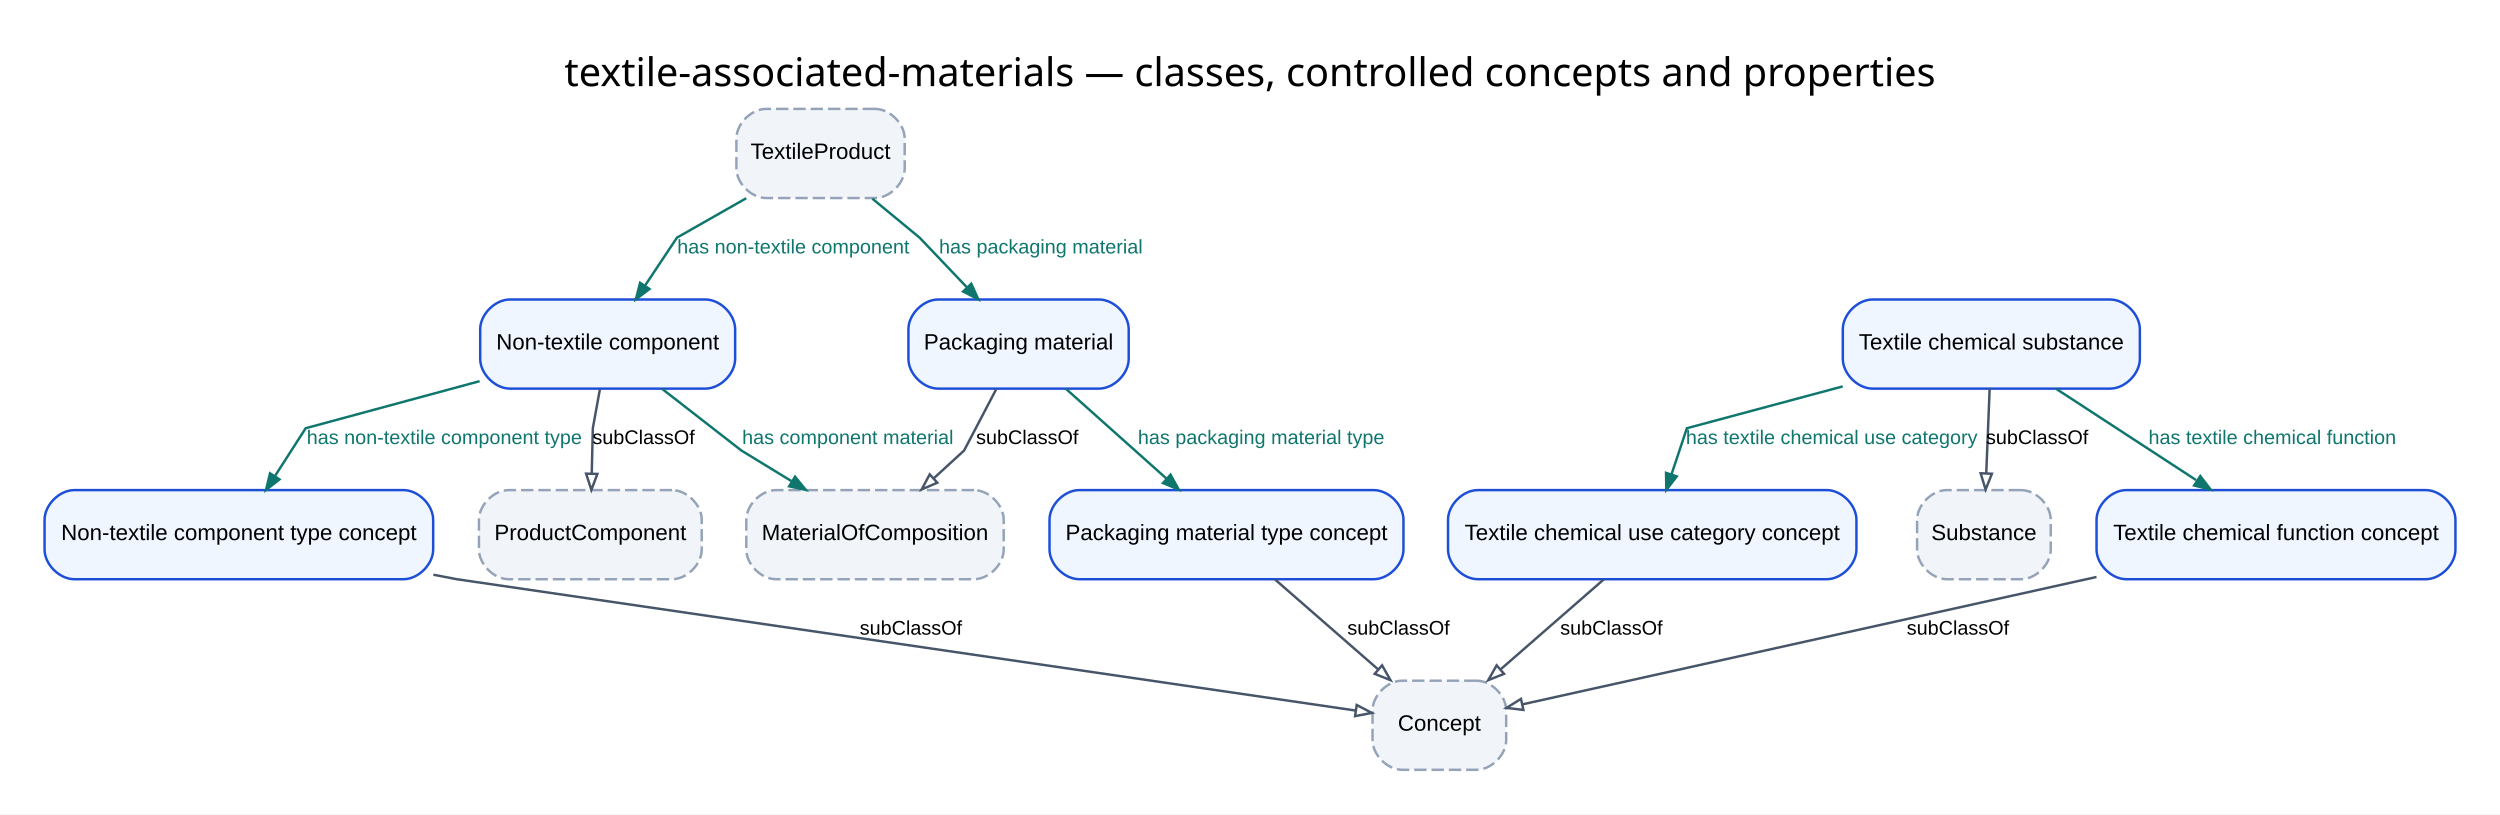
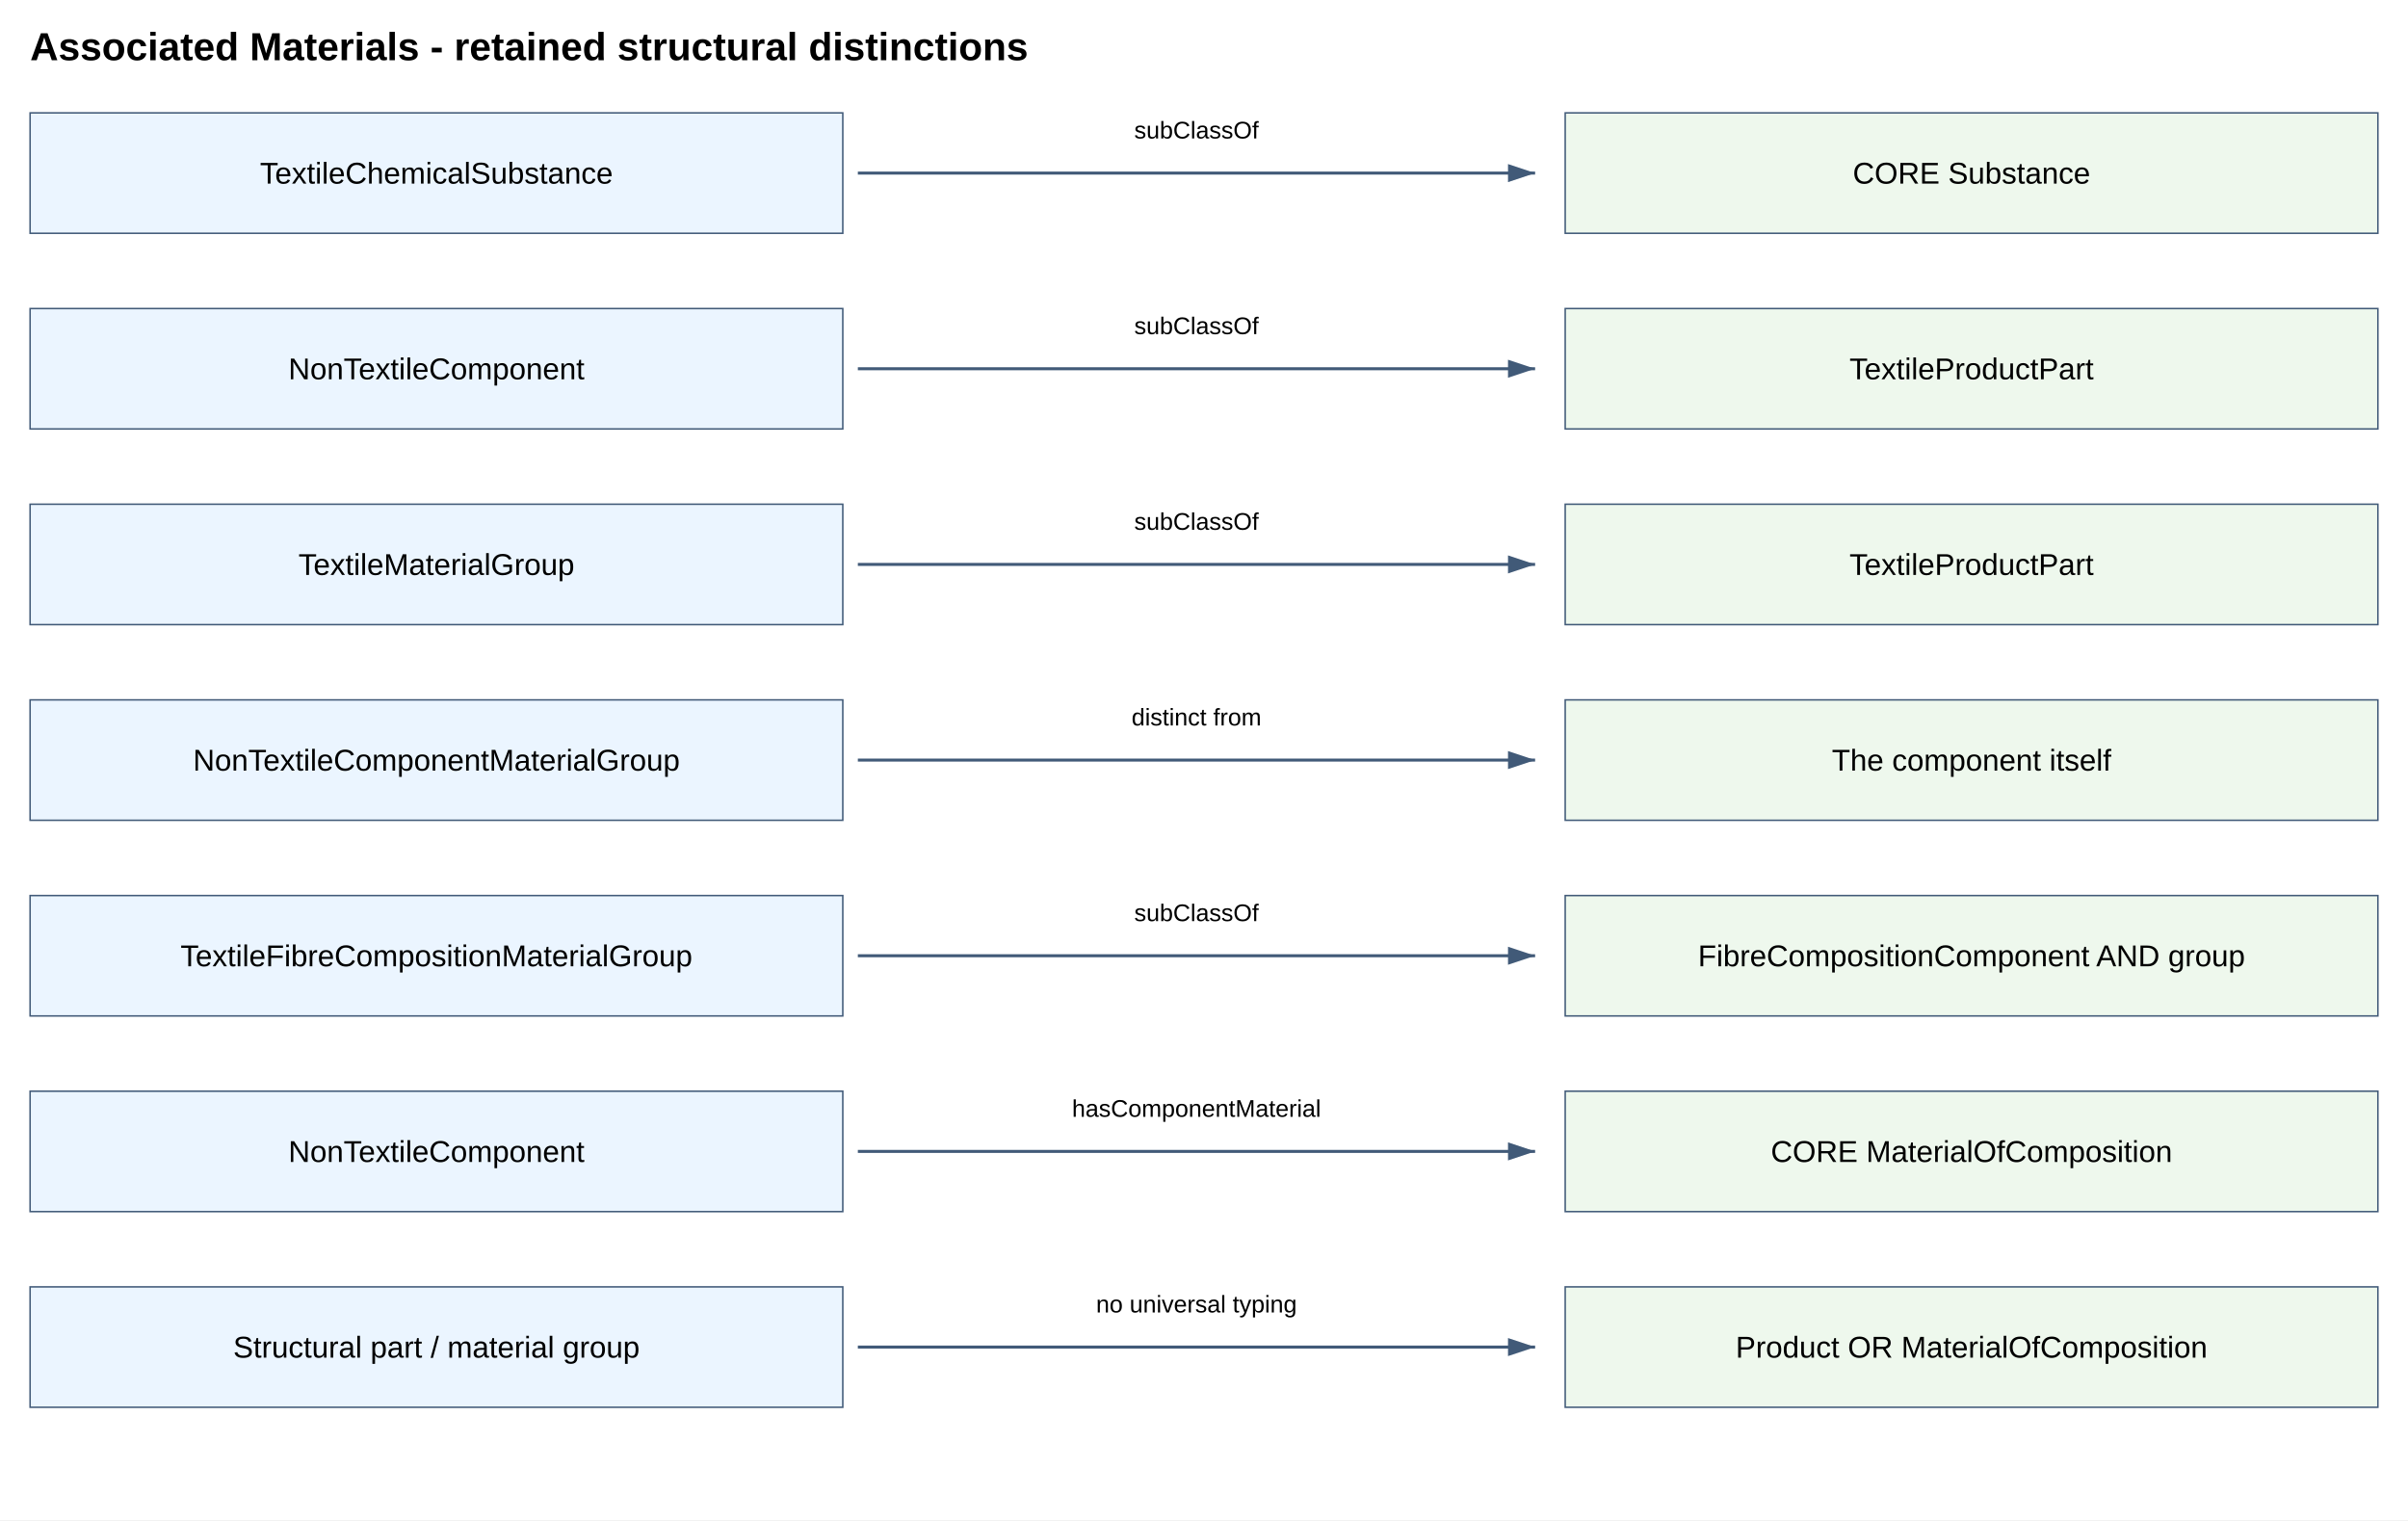
- <svg xmlns="http://www.w3.org/2000/svg" width="1010pt" height="329pt" viewBox="0.00 0.00 1010.00 329.00">
-   <g id="graph0" class="graph" transform="scale(1 1) rotate(0) translate(18 311)">
-     <polygon fill="white" stroke="transparent" points="-18,18 -18,-311 992,-311 992,18 -18,18" />
-     <text text-anchor="middle" x="487" y="-276.2" font-family="Arial Bold" font-size="16.00">textile-associated-materials — classes, controlled concepts and properties</text>
-     <g id="node1" class="node">
-       <path fill="#f1f5f9" stroke="#94a3b8" stroke-dasharray="5,2" d="M578.5,-36C578.5,-36 548.5,-36 548.5,-36 542.5,-36 536.5,-30 536.5,-24 536.5,-24 536.5,-12 536.5,-12 536.5,-6 542.5,0 548.5,0 548.5,0 578.5,0 578.5,0 584.5,0 590.5,-6 590.5,-12 590.5,-12 590.5,-24 590.5,-24 590.5,-30 584.5,-36 578.5,-36" />
-       <text text-anchor="middle" x="563.5" y="-15.8" font-family="Arial" font-size="9.00">Concept</text>
-     </g>
-     <g id="node2" class="node">
-       <path fill="#f1f5f9" stroke="#94a3b8" stroke-dasharray="5,2" d="M375.5,-113C375.5,-113 295.5,-113 295.5,-113 289.5,-113 283.5,-107 283.5,-101 283.5,-101 283.5,-89 283.5,-89 283.5,-83 289.5,-77 295.5,-77 295.5,-77 375.5,-77 375.5,-77 381.5,-77 387.5,-83 387.5,-89 387.5,-89 387.5,-101 387.5,-101 387.5,-107 381.5,-113 375.5,-113" />
-       <text text-anchor="middle" x="335.5" y="-92.8" font-family="Arial" font-size="9.00">MaterialOfComposition</text>
-     </g>
-     <g id="node3" class="node">
-       <path fill="#f1f5f9" stroke="#94a3b8" stroke-dasharray="5,2" d="M253.5,-113C253.5,-113 187.5,-113 187.5,-113 181.5,-113 175.5,-107 175.5,-101 175.5,-101 175.5,-89 175.5,-89 175.5,-83 181.5,-77 187.5,-77 187.5,-77 253.5,-77 253.5,-77 259.5,-77 265.5,-83 265.5,-89 265.5,-89 265.5,-101 265.5,-101 265.5,-107 259.5,-113 253.5,-113" />
-       <text text-anchor="middle" x="220.5" y="-92.8" font-family="Arial" font-size="9.00">ProductComponent</text>
-     </g>
-     <g id="node4" class="node">
-       <path fill="#f1f5f9" stroke="#94a3b8" stroke-dasharray="5,2" d="M798.5,-113C798.5,-113 768.5,-113 768.5,-113 762.5,-113 756.5,-107 756.5,-101 756.5,-101 756.5,-89 756.5,-89 756.5,-83 762.5,-77 768.5,-77 768.5,-77 798.5,-77 798.5,-77 804.5,-77 810.5,-83 810.5,-89 810.5,-89 810.5,-101 810.5,-101 810.5,-107 804.5,-113 798.5,-113" />
-       <text text-anchor="middle" x="783.5" y="-92.8" font-family="Arial" font-size="9.00">Substance</text>
-     </g>
-     <g id="node5" class="node">
-       <path fill="#eff6ff" stroke="#1d4ed8" d="M267,-190C267,-190 188,-190 188,-190 182,-190 176,-184 176,-178 176,-178 176,-166 176,-166 176,-160 182,-154 188,-154 188,-154 267,-154 267,-154 273,-154 279,-160 279,-166 279,-166 279,-178 279,-178 279,-184 273,-190 267,-190" />
-       <text text-anchor="middle" x="227.5" y="-169.8" font-family="Arial" font-size="9.00">Non-textile component</text>
-     </g>
-     <g id="edge8" class="edge">
-       <path fill="none" stroke="#0f766e" d="M249.46,-153.92C264.41,-142.29 281.5,-129 281.5,-129 281.5,-129 290.84,-123.29 301.74,-116.63" />
-       <polygon fill="#0f766e" stroke="#0f766e" points="303.19,-118.41 307.55,-113.08 300.82,-114.53 303.19,-118.41" />
-       <text text-anchor="middle" x="324.5" y="-131.6" font-family="Arial" font-size="8.00" fill="#0f766e">has component material</text>
-     </g>
-     <g id="edge1" class="edge">
-       <path fill="none" stroke="#475569" d="M224.36,-153.73C222.91,-145.74 221.5,-138 221.5,-138 221.5,-138 221.29,-129.23 221.06,-119.7" />
-       <polygon fill="none" stroke="#475569" points="223.34,-119.53 220.91,-113.08 218.79,-119.64 223.34,-119.53" />
-       <text text-anchor="middle" x="242" y="-131.6" font-family="Arial" font-size="8.00">subClassOf</text>
-     </g>
-     <g id="node6" class="node">
-       <path fill="#eff6ff" stroke="#1d4ed8" d="M145,-113C145,-113 12,-113 12,-113 6,-113 0,-107 0,-101 0,-101 0,-89 0,-89 0,-83 6,-77 12,-77 12,-77 145,-77 145,-77 151,-77 157,-83 157,-89 157,-89 157,-101 157,-101 157,-107 151,-113 145,-113" />
-       <text text-anchor="middle" x="78.5" y="-92.8" font-family="Arial" font-size="9.00">Non-textile component type concept</text>
-     </g>
-     <g id="edge10" class="edge">
-       <path fill="none" stroke="#0f766e" d="M175.76,-157.01C142.51,-148.01 105.5,-138 105.5,-138 105.5,-138 99.42,-128.54 93.03,-118.6" />
-       <polygon fill="#0f766e" stroke="#0f766e" points="94.91,-117.32 89.48,-113.08 91.08,-119.78 94.91,-117.32" />
-       <text text-anchor="middle" x="161.5" y="-131.6" font-family="Arial" font-size="8.00" fill="#0f766e">has non-textile component type</text>
-     </g>
-     <g id="edge2" class="edge">
-       <path fill="none" stroke="#475569" d="M157.08,-78.82C162.87,-77.7 166.5,-77 166.5,-77 166.5,-77 433.55,-37.99 529.6,-23.95" />
-       <polygon fill="none" stroke="#475569" points="530.11,-26.18 536.21,-22.99 529.45,-21.68 530.11,-26.18" />
-       <text text-anchor="middle" x="350" y="-54.6" font-family="Arial" font-size="8.00">subClassOf</text>
-     </g>
-     <g id="node7" class="node">
-       <path fill="#eff6ff" stroke="#1d4ed8" d="M426,-190C426,-190 361,-190 361,-190 355,-190 349,-184 349,-178 349,-178 349,-166 349,-166 349,-160 355,-154 361,-154 361,-154 426,-154 426,-154 432,-154 438,-160 438,-166 438,-166 438,-178 438,-178 438,-184 432,-190 426,-190" />
-       <text text-anchor="middle" x="393.5" y="-169.8" font-family="Arial" font-size="9.00">Packaging material</text>
-     </g>
-     <g id="edge3" class="edge">
-       <path fill="none" stroke="#475569" d="M384.55,-153.92C378.46,-142.29 371.5,-129 371.5,-129 371.5,-129 365.92,-123.89 359.16,-117.69" />
-       <polygon fill="none" stroke="#475569" points="360.67,-115.99 354.34,-113.27 357.6,-119.34 360.67,-115.99" />
-       <text text-anchor="middle" x="397" y="-131.6" font-family="Arial" font-size="8.00">subClassOf</text>
-     </g>
-     <g id="node8" class="node">
-       <path fill="#eff6ff" stroke="#1d4ed8" d="M537,-113C537,-113 418,-113 418,-113 412,-113 406,-107 406,-101 406,-101 406,-89 406,-89 406,-83 412,-77 418,-77 418,-77 537,-77 537,-77 543,-77 549,-83 549,-89 549,-89 549,-101 549,-101 549,-107 543,-113 537,-113" />
-       <text text-anchor="middle" x="477.5" y="-92.8" font-family="Arial" font-size="9.00">Packaging material type concept</text>
-     </g>
-     <g id="edge12" class="edge">
-       <path fill="none" stroke="#0f766e" d="M412.56,-153.98C424.61,-143.22 440.3,-129.22 453.23,-117.67" />
-       <polygon fill="#0f766e" stroke="#0f766e" points="454.89,-119.24 458.22,-113.21 451.86,-115.84 454.89,-119.24" />
-       <text text-anchor="middle" x="491.5" y="-131.6" font-family="Arial" font-size="8.00" fill="#0f766e">has packaging material type</text>
-     </g>
-     <g id="edge4" class="edge">
-       <path fill="none" stroke="#475569" d="M497.01,-76.98C509.35,-66.22 525.41,-52.22 538.65,-40.67" />
-       <polygon fill="none" stroke="#475569" points="540.36,-42.2 543.76,-36.21 537.37,-38.77 540.36,-42.2" />
-       <text text-anchor="middle" x="547" y="-54.6" font-family="Arial" font-size="8.00">subClassOf</text>
-     </g>
-     <g id="node9" class="node">
-       <path fill="#eff6ff" stroke="#1d4ed8" d="M962,-113C962,-113 841,-113 841,-113 835,-113 829,-107 829,-101 829,-101 829,-89 829,-89 829,-83 835,-77 841,-77 841,-77 962,-77 962,-77 968,-77 974,-83 974,-89 974,-89 974,-101 974,-101 974,-107 968,-113 962,-113" />
-       <text text-anchor="middle" x="901.5" y="-92.8" font-family="Arial" font-size="9.00">Textile chemical function concept</text>
-     </g>
-     <g id="edge5" class="edge">
-       <path fill="none" stroke="#475569" d="M828.99,-77.91C757.37,-62.02 650.99,-38.41 597.22,-26.48" />
-       <polygon fill="none" stroke="#475569" points="597.45,-24.2 590.62,-25.02 596.47,-28.65 597.45,-24.2" />
-       <text text-anchor="middle" x="773" y="-54.6" font-family="Arial" font-size="8.00">subClassOf</text>
-     </g>
-     <g id="node10" class="node">
-       <path fill="#eff6ff" stroke="#1d4ed8" d="M834.5,-190C834.5,-190 738.5,-190 738.5,-190 732.5,-190 726.5,-184 726.5,-178 726.5,-178 726.5,-166 726.5,-166 726.5,-160 732.5,-154 738.5,-154 738.5,-154 834.5,-154 834.5,-154 840.5,-154 846.5,-160 846.5,-166 846.5,-166 846.5,-178 846.5,-178 846.5,-184 840.5,-190 834.5,-190" />
-       <text text-anchor="middle" x="786.5" y="-169.8" font-family="Arial" font-size="9.00">Textile chemical substance</text>
-     </g>
-     <g id="edge6" class="edge">
-       <path fill="none" stroke="#475569" d="M785.82,-153.98C785.42,-143.89 784.9,-130.94 784.45,-119.84" />
-       <polygon fill="none" stroke="#475569" points="786.72,-119.61 784.19,-113.21 782.18,-119.8 786.72,-119.61" />
-       <text text-anchor="middle" x="805" y="-131.6" font-family="Arial" font-size="8.00">subClassOf</text>
-     </g>
-     <g id="edge13" class="edge">
-       <path fill="none" stroke="#0f766e" d="M812.6,-153.98C829.39,-143.03 851.33,-128.72 869.21,-117.06" />
-       <polygon fill="#0f766e" stroke="#0f766e" points="870.91,-118.67 875.11,-113.21 868.42,-114.86 870.91,-118.67" />
-       <text text-anchor="middle" x="900" y="-131.6" font-family="Arial" font-size="8.00" fill="#0f766e">has textile chemical function</text>
-     </g>
-     <g id="node11" class="node">
-       <path fill="#eff6ff" stroke="#1d4ed8" d="M720,-113C720,-113 579,-113 579,-113 573,-113 567,-107 567,-101 567,-101 567,-89 567,-89 567,-83 573,-77 579,-77 579,-77 720,-77 720,-77 726,-77 732,-83 732,-89 732,-89 732,-101 732,-101 732,-107 726,-113 720,-113" />
-       <text text-anchor="middle" x="649.5" y="-92.8" font-family="Arial" font-size="9.00">Textile chemical use category concept</text>
-     </g>
-     <g id="edge14" class="edge">
-       <path fill="none" stroke="#0f766e" d="M726.44,-154.89C695.22,-146.51 663.5,-138 663.5,-138 663.5,-138 660.52,-129.06 657.31,-119.43" />
-       <polygon fill="#0f766e" stroke="#0f766e" points="659.41,-118.53 655.19,-113.08 655.09,-119.97 659.41,-118.53" />
-       <text text-anchor="middle" x="722" y="-131.6" font-family="Arial" font-size="8.00" fill="#0f766e">has textile chemical use category</text>
-     </g>
-     <g id="edge7" class="edge">
-       <path fill="none" stroke="#475569" d="M629.99,-76.98C617.65,-66.22 601.59,-52.22 588.35,-40.67" />
-       <polygon fill="none" stroke="#475569" points="589.63,-38.77 583.24,-36.21 586.64,-42.2 589.63,-38.77" />
-       <text text-anchor="middle" x="633" y="-54.6" font-family="Arial" font-size="8.00">subClassOf</text>
-     </g>
-     <g id="node12" class="node">
-       <path fill="#f1f5f9" stroke="#94a3b8" stroke-dasharray="5,2" d="M335.5,-267C335.5,-267 291.5,-267 291.5,-267 285.5,-267 279.5,-261 279.5,-255 279.5,-255 279.5,-243 279.5,-243 279.5,-237 285.5,-231 291.5,-231 291.5,-231 335.5,-231 335.5,-231 341.5,-231 347.5,-237 347.5,-243 347.5,-243 347.5,-255 347.5,-255 347.5,-261 341.5,-267 335.5,-267" />
-       <text text-anchor="middle" x="313.5" y="-246.8" font-family="Arial" font-size="9.00">TextileProduct</text>
-     </g>
-     <g id="edge9" class="edge">
-       <path fill="none" stroke="#0f766e" d="M283.48,-230.92C269.33,-222.87 255.5,-215 255.5,-215 255.5,-215 249.19,-205.54 242.57,-195.6" />
-       <polygon fill="#0f766e" stroke="#0f766e" points="244.39,-194.23 238.89,-190.08 240.6,-196.75 244.39,-194.23" />
-       <text text-anchor="middle" x="302.5" y="-208.6" font-family="Arial" font-size="8.00" fill="#0f766e">has non-textile component</text>
-     </g>
-     <g id="edge11" class="edge">
-       <path fill="none" stroke="#0f766e" d="M334.44,-230.73C344.12,-222.74 353.5,-215 353.5,-215 353.5,-215 362.85,-205.19 372.5,-195.05" />
-       <polygon fill="#0f766e" stroke="#0f766e" points="374.4,-196.36 377.23,-190.08 371.1,-193.22 374.4,-196.36" />
-       <text text-anchor="middle" x="402.5" y="-208.6" font-family="Arial" font-size="8.00" fill="#0f766e">has packaging material</text>
-     </g>
-   </g>
+ <svg xmlns="http://www.w3.org/2000/svg" width="1600" height="1010" viewBox="0 0 1600 1010">
+   <rect width="100%" height="100%" fill="white" />
+   <defs>
+     <marker id="arrow" markerWidth="10" markerHeight="10" refX="9" refY="3" orient="auto">
+       <path d="M0,0 L0,6 L9,3 z" fill="#415a78" />
+     </marker>
+   </defs>
+   <text x="20" y="40" font-family="Arial" font-size="26" font-weight="bold">Associated Materials - retained structural distinctions</text>
+   <rect x="20" y="75" width="540" height="80" fill="#ebf5ff" stroke="#415a78" />
+   <text x="290" y="122" text-anchor="middle" font-family="Arial" font-size="20">TextileChemicalSubstance</text>
+   <rect x="1040" y="75" width="540" height="80" fill="#eef8ed" stroke="#415a78" />
+   <text x="1310" y="122" text-anchor="middle" font-family="Arial" font-size="20">CORE Substance</text>
+   <path d="M570,115 L1020,115" stroke="#415a78" stroke-width="2" marker-end="url(#arrow)" />
+   <text x="795" y="92" text-anchor="middle" font-family="Arial" font-size="16">subClassOf</text>
+   <rect x="20" y="205" width="540" height="80" fill="#ebf5ff" stroke="#415a78" />
+   <text x="290" y="252" text-anchor="middle" font-family="Arial" font-size="20">NonTextileComponent</text>
+   <rect x="1040" y="205" width="540" height="80" fill="#eef8ed" stroke="#415a78" />
+   <text x="1310" y="252" text-anchor="middle" font-family="Arial" font-size="20">TextileProductPart</text>
+   <path d="M570,245 L1020,245" stroke="#415a78" stroke-width="2" marker-end="url(#arrow)" />
+   <text x="795" y="222" text-anchor="middle" font-family="Arial" font-size="16">subClassOf</text>
+   <rect x="20" y="335" width="540" height="80" fill="#ebf5ff" stroke="#415a78" />
+   <text x="290" y="382" text-anchor="middle" font-family="Arial" font-size="20">TextileMaterialGroup</text>
+   <rect x="1040" y="335" width="540" height="80" fill="#eef8ed" stroke="#415a78" />
+   <text x="1310" y="382" text-anchor="middle" font-family="Arial" font-size="20">TextileProductPart</text>
+   <path d="M570,375 L1020,375" stroke="#415a78" stroke-width="2" marker-end="url(#arrow)" />
+   <text x="795" y="352" text-anchor="middle" font-family="Arial" font-size="16">subClassOf</text>
+   <rect x="20" y="465" width="540" height="80" fill="#ebf5ff" stroke="#415a78" />
+   <text x="290" y="512" text-anchor="middle" font-family="Arial" font-size="20">NonTextileComponentMaterialGroup</text>
+   <rect x="1040" y="465" width="540" height="80" fill="#eef8ed" stroke="#415a78" />
+   <text x="1310" y="512" text-anchor="middle" font-family="Arial" font-size="20">The component itself</text>
+   <path d="M570,505 L1020,505" stroke="#415a78" stroke-width="2" marker-end="url(#arrow)" />
+   <text x="795" y="482" text-anchor="middle" font-family="Arial" font-size="16">distinct from</text>
+   <rect x="20" y="595" width="540" height="80" fill="#ebf5ff" stroke="#415a78" />
+   <text x="290" y="642" text-anchor="middle" font-family="Arial" font-size="20">TextileFibreCompositionMaterialGroup</text>
+   <rect x="1040" y="595" width="540" height="80" fill="#eef8ed" stroke="#415a78" />
+   <text x="1310" y="642" text-anchor="middle" font-family="Arial" font-size="20">FibreCompositionComponent AND group</text>
+   <path d="M570,635 L1020,635" stroke="#415a78" stroke-width="2" marker-end="url(#arrow)" />
+   <text x="795" y="612" text-anchor="middle" font-family="Arial" font-size="16">subClassOf</text>
+   <rect x="20" y="725" width="540" height="80" fill="#ebf5ff" stroke="#415a78" />
+   <text x="290" y="772" text-anchor="middle" font-family="Arial" font-size="20">NonTextileComponent</text>
+   <rect x="1040" y="725" width="540" height="80" fill="#eef8ed" stroke="#415a78" />
+   <text x="1310" y="772" text-anchor="middle" font-family="Arial" font-size="20">CORE MaterialOfComposition</text>
+   <path d="M570,765 L1020,765" stroke="#415a78" stroke-width="2" marker-end="url(#arrow)" />
+   <text x="795" y="742" text-anchor="middle" font-family="Arial" font-size="16">hasComponentMaterial</text>
+   <rect x="20" y="855" width="540" height="80" fill="#ebf5ff" stroke="#415a78" />
+   <text x="290" y="902" text-anchor="middle" font-family="Arial" font-size="20">Structural part / material group</text>
+   <rect x="1040" y="855" width="540" height="80" fill="#eef8ed" stroke="#415a78" />
+   <text x="1310" y="902" text-anchor="middle" font-family="Arial" font-size="20">Product OR MaterialOfComposition</text>
+   <path d="M570,895 L1020,895" stroke="#415a78" stroke-width="2" marker-end="url(#arrow)" />
+   <text x="795" y="872" text-anchor="middle" font-family="Arial" font-size="16">no universal typing</text>
</svg>
